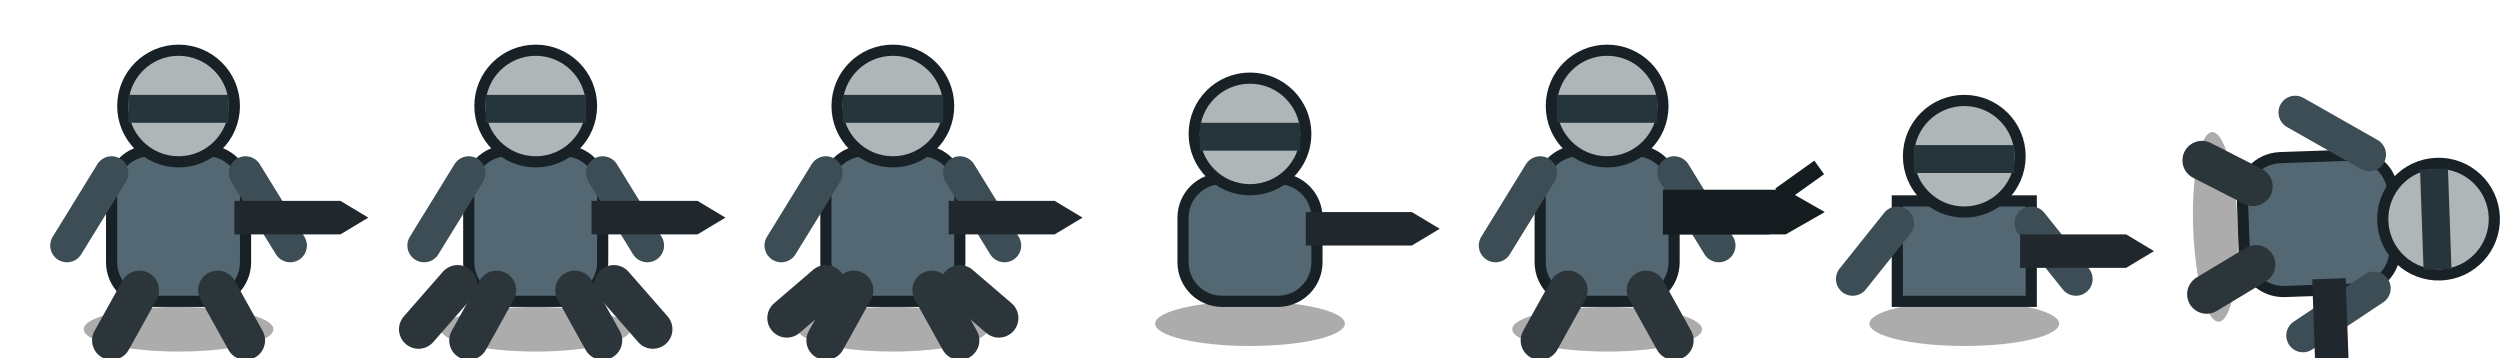
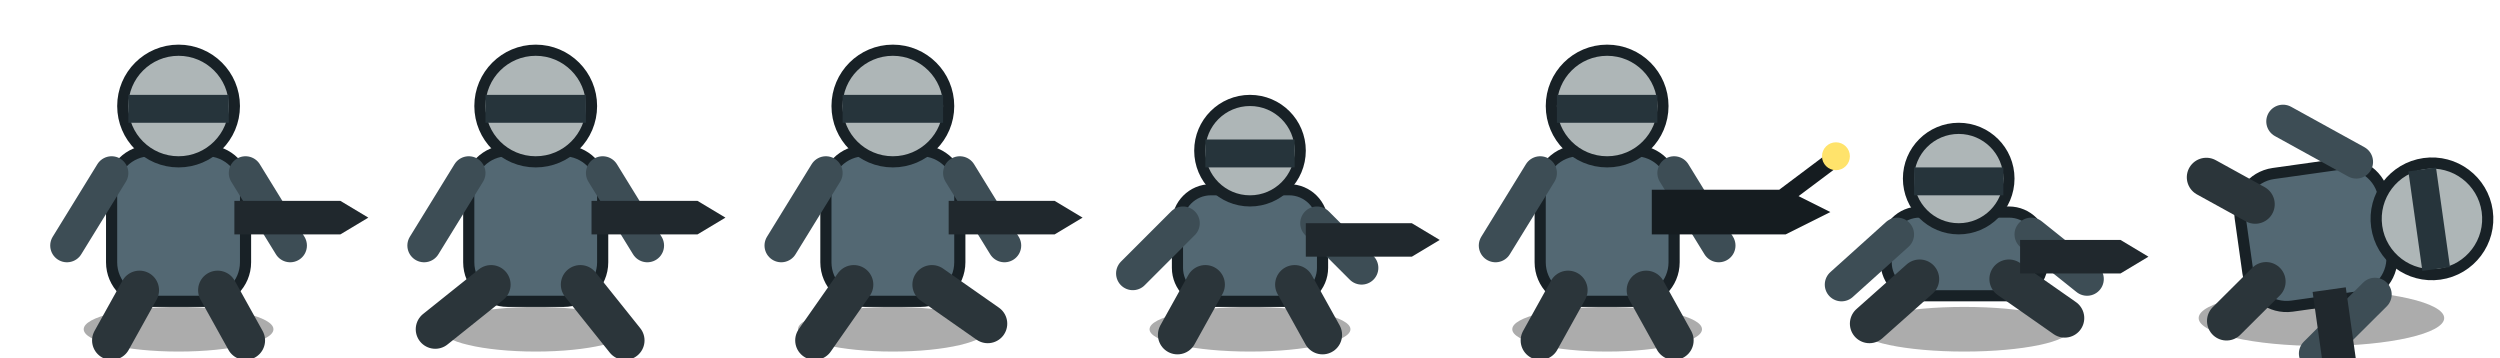
<svg xmlns="http://www.w3.org/2000/svg" width="448" height="64" viewBox="0 0 448 64">
-   <defs>
-     <g id="soldier">
-       <ellipse cx="32" cy="59" rx="17" ry="4" fill="#111" opacity=".35" />
-       <rect x="20" y="27" width="24" height="27" rx="7" fill="#536873" stroke="#182126" stroke-width="2" />
-       <circle cx="32" cy="19" r="10" fill="#aeb6b7" stroke="#182126" stroke-width="2" />
-       <path d="M23 17h18v5H23z" fill="#26343b" />
-       <path d="M20 31l-8 13M44 31l8 13" stroke="#3d4d55" stroke-width="6" stroke-linecap="round" />
-       <path d="M25 52l-5 9M39 52l5 9" stroke="#2b353a" stroke-width="7" stroke-linecap="round" />
-       <path d="M42 36h19l5 3-5 3H42z" fill="#20282d" />
-     </g>
-   </defs>
-   <use href="#soldier" />
+   <g transform="translate(0 0)">
+     <ellipse cx="32" cy="59" rx="17" ry="4" fill="#111" opacity=".35" />
+     <rect x="20" y="27" width="24" height="27" rx="7" fill="#536873" stroke="#182126" stroke-width="2" />
+     <circle cx="32" cy="19" r="10" fill="#aeb6b7" stroke="#182126" stroke-width="2" />
+     <path d="M23 17h18v5H23z" fill="#26343b" />
+     <path d="M20 31l-8 13M44 31l8 13" stroke="#3d4d55" stroke-width="6" stroke-linecap="round" />
+     <path d="M25 52l-5 9M39 52l5 9" stroke="#2b353a" stroke-width="7" stroke-linecap="round" />
+     <path d="M42 36h19l5 3-5 3H42z" fill="#20282d" />
+   </g>
  <g transform="translate(64 0)">
-     <use href="#soldier" />
-     <path d="M18 51l-7 8M46 51l7 8" stroke="#2b353a" stroke-width="7" stroke-linecap="round" />
+     <ellipse cx="32" cy="59" rx="17" ry="4" fill="#111" opacity=".35" />
+     <rect x="20" y="27" width="24" height="27" rx="7" fill="#536873" stroke="#182126" stroke-width="2" />
+     <circle cx="32" cy="19" r="10" fill="#aeb6b7" stroke="#182126" stroke-width="2" />
+     <path d="M23 17h18v5H23z" fill="#26343b" />
+     <path d="M20 31l-8 13M44 31l8 13" stroke="#3d4d55" stroke-width="6" stroke-linecap="round" />
+     <path d="M24 51l-10 8M40 51l8 10" stroke="#2b353a" stroke-width="7" stroke-linecap="round" />
+     <path d="M42 36h19l5 3-5 3H42z" fill="#20282d" />
  </g>
  <g transform="translate(128 0)">
-     <use href="#soldier" />
-     <path d="M20 51l-7 6M44 51l7 6" stroke="#2b353a" stroke-width="7" stroke-linecap="round" />
+     <ellipse cx="32" cy="59" rx="17" ry="4" fill="#111" opacity=".35" />
+     <rect x="20" y="27" width="24" height="27" rx="7" fill="#536873" stroke="#182126" stroke-width="2" />
+     <circle cx="32" cy="19" r="10" fill="#aeb6b7" stroke="#182126" stroke-width="2" />
+     <path d="M23 17h18v5H23z" fill="#26343b" />
+     <path d="M20 31l-8 13M44 31l8 13" stroke="#3d4d55" stroke-width="6" stroke-linecap="round" />
+     <path d="M25 51l-7 10M39 51l10 7" stroke="#2b353a" stroke-width="7" stroke-linecap="round" />
+     <path d="M42 36h19l5 3-5 3H42z" fill="#20282d" />
  </g>
  <g transform="translate(192 0)">
-     <ellipse cx="32" cy="58" rx="17" ry="4" fill="#111" opacity=".35" />
-     <rect x="20" y="32" width="24" height="22" rx="7" fill="#536873" stroke="#182126" stroke-width="2" />
-     <circle cx="32" cy="24" r="10" fill="#aeb6b7" stroke="#182126" stroke-width="2" />
-     <path d="M23 22h18v5H23z" fill="#26343b" />
-     <path d="M42 38h19l5 3-5 3H42z" fill="#20282d" />
+     <ellipse cx="32" cy="59" rx="18" ry="4" fill="#111" opacity=".35" />
+     <rect x="19" y="34" width="26" height="20" rx="6" fill="#536873" stroke="#182126" stroke-width="2" />
+     <circle cx="32" cy="27" r="9" fill="#aeb6b7" stroke="#182126" stroke-width="2" />
+     <path d="M24 25h16v5H24z" fill="#26343b" />
+     <path d="M20 40l-9 9M44 40l8 8" stroke="#3d4d55" stroke-width="6" stroke-linecap="round" />
+     <path d="M24 51l-5 9M40 51l5 9" stroke="#2b353a" stroke-width="7" stroke-linecap="round" />
+     <path d="M42 40h19l5 3-5 3H42z" fill="#20282d" />
  </g>
  <g transform="translate(256 0)">
-     <use href="#soldier" />
-     <path d="M42 34h22l7 4-7 4H42z" fill="#151c20" />
-     <path d="M63 35l7-5" stroke="#151c20" stroke-width="3" />
+     <ellipse cx="32" cy="59" rx="17" ry="4" fill="#111" opacity=".35" />
+     <rect x="20" y="27" width="24" height="27" rx="7" fill="#536873" stroke="#182126" stroke-width="2" />
+     <circle cx="32" cy="19" r="10" fill="#aeb6b7" stroke="#182126" stroke-width="2" />
+     <path d="M23 17h18v5H23z" fill="#26343b" />
+     <path d="M20 31l-8 13M44 31l8 13" stroke="#3d4d55" stroke-width="6" stroke-linecap="round" />
+     <path d="M25 52l-5 9M39 52l5 9" stroke="#2b353a" stroke-width="7" stroke-linecap="round" />
+     <path d="M40 34h24l8 4-8 4H40z" fill="#151c20" />
+     <path d="M64 35l8-6" stroke="#151c20" stroke-width="3" stroke-linecap="round" />
+     <circle cx="73" cy="28" r="2.5" fill="#ffe36b" />
  </g>
  <g transform="translate(320 0)">
-     <ellipse cx="32" cy="58" rx="17" ry="4" fill="#111" opacity=".35" />
-     <path d="M20 36h24v18H20z" fill="#536873" stroke="#182126" stroke-width="2" />
-     <circle cx="32" cy="28" r="10" fill="#aeb6b7" stroke="#182126" stroke-width="2" />
-     <path d="M23 26h18v5H23z" fill="#26343b" />
-     <path d="M20 40l-8 10M44 40l8 10" stroke="#3d4d55" stroke-width="6" stroke-linecap="round" />
-     <path d="M42 42h19l5 3-5 3H42z" fill="#20282d" />
+     <ellipse cx="32" cy="59" rx="19" ry="4" fill="#111" opacity=".35" />
+     <rect x="18" y="38" width="28" height="15" rx="6" fill="#536873" stroke="#182126" stroke-width="2" />
+     <circle cx="31" cy="32" r="9" fill="#aeb6b7" stroke="#182126" stroke-width="2" />
+     <path d="M23 30h16v5H23z" fill="#26343b" />
+     <path d="M20 42l-10 9M44 42l10 8" stroke="#3d4d55" stroke-width="6" stroke-linecap="round" />
+     <path d="M24 50l-9 8M40 50l10 7" stroke="#2b353a" stroke-width="7" stroke-linecap="round" />
+     <path d="M42 43h18l5 3-5 3H42z" fill="#20282d" />
  </g>
  <g transform="translate(384 0)">
-     <g transform="rotate(88 32 40)">
-       <use href="#soldier" />
+     <ellipse cx="32" cy="57" rx="22" ry="5" fill="#111" opacity=".35" />
+     <g transform="rotate(82 32 42)">
+       <rect x="20" y="30" width="24" height="26" rx="7" fill="#536873" stroke="#182126" stroke-width="2" />
+       <circle cx="32" cy="22" r="10" fill="#aeb6b7" stroke="#182126" stroke-width="2" />
+       <path d="M23 20h18v5H23z" fill="#26343b" />
+       <path d="M20 34l-9 12M44 34l9 12" stroke="#3d4d55" stroke-width="6" stroke-linecap="round" />
+       <path d="M25 53l-6 8M39 53l6 8" stroke="#2b353a" stroke-width="7" stroke-linecap="round" />
+       <path d="M42 39h18l5 3-5 3H42z" fill="#20282d" />
    </g>
  </g>
</svg>
